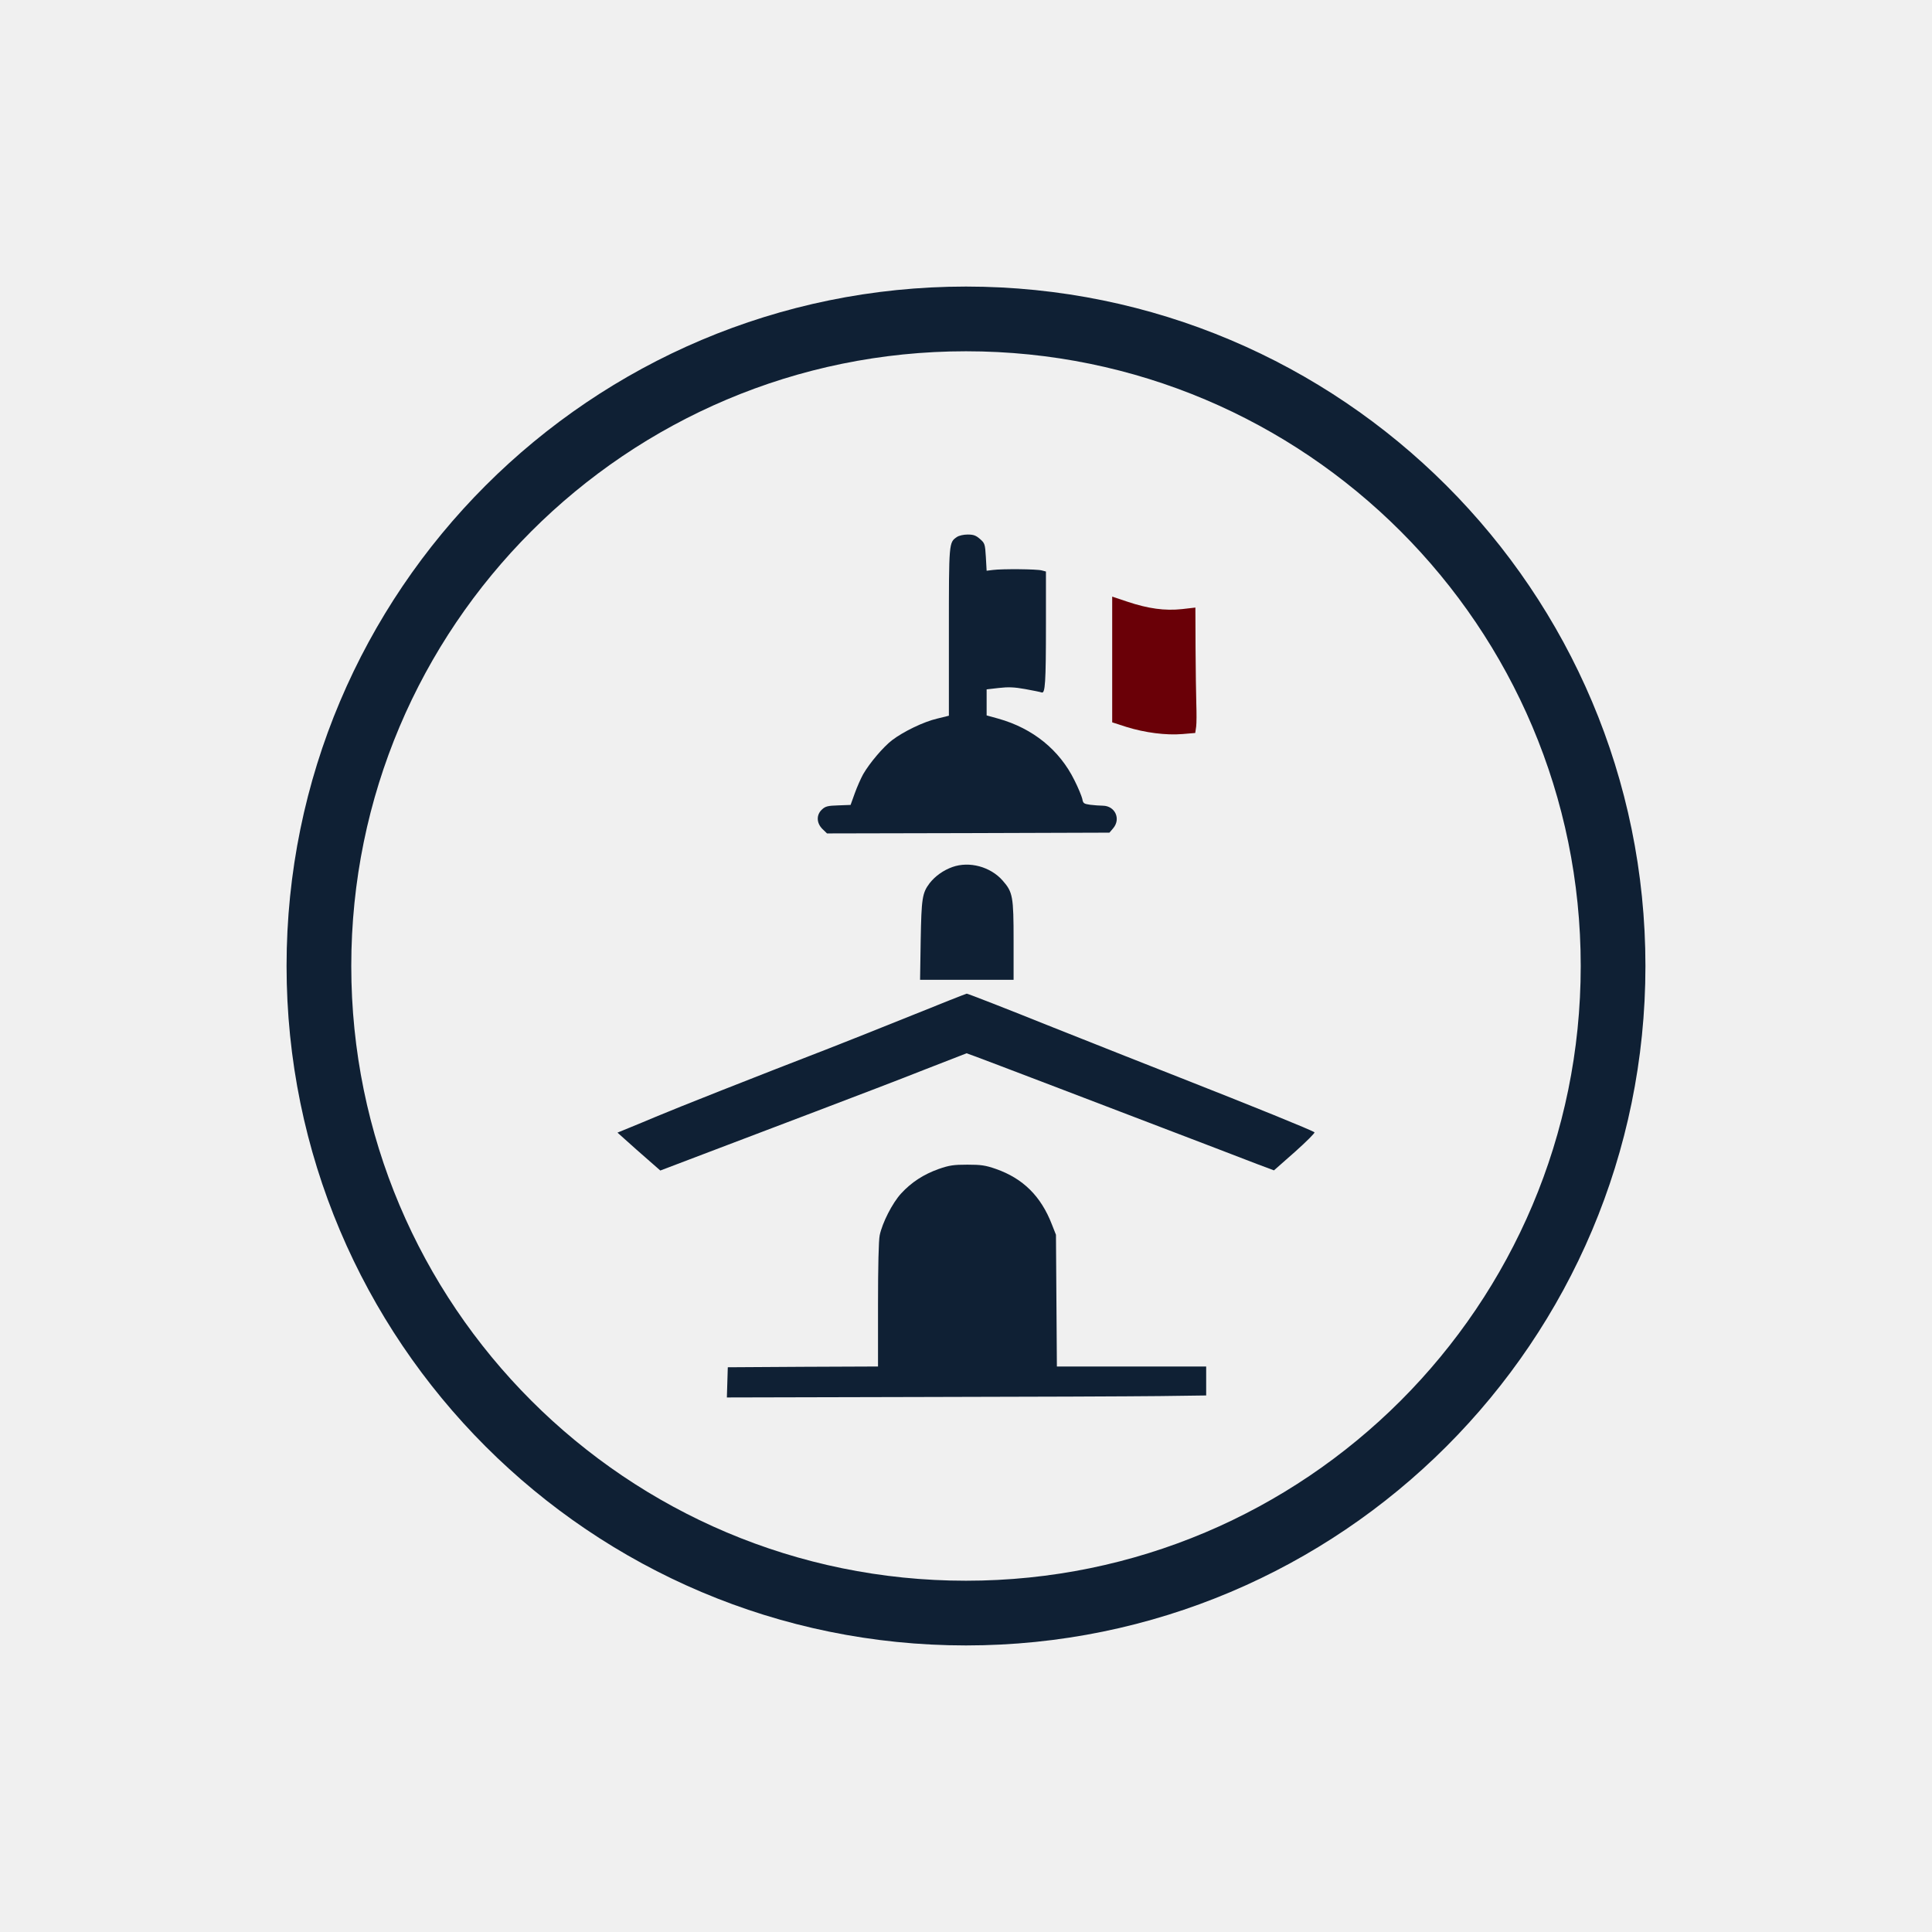
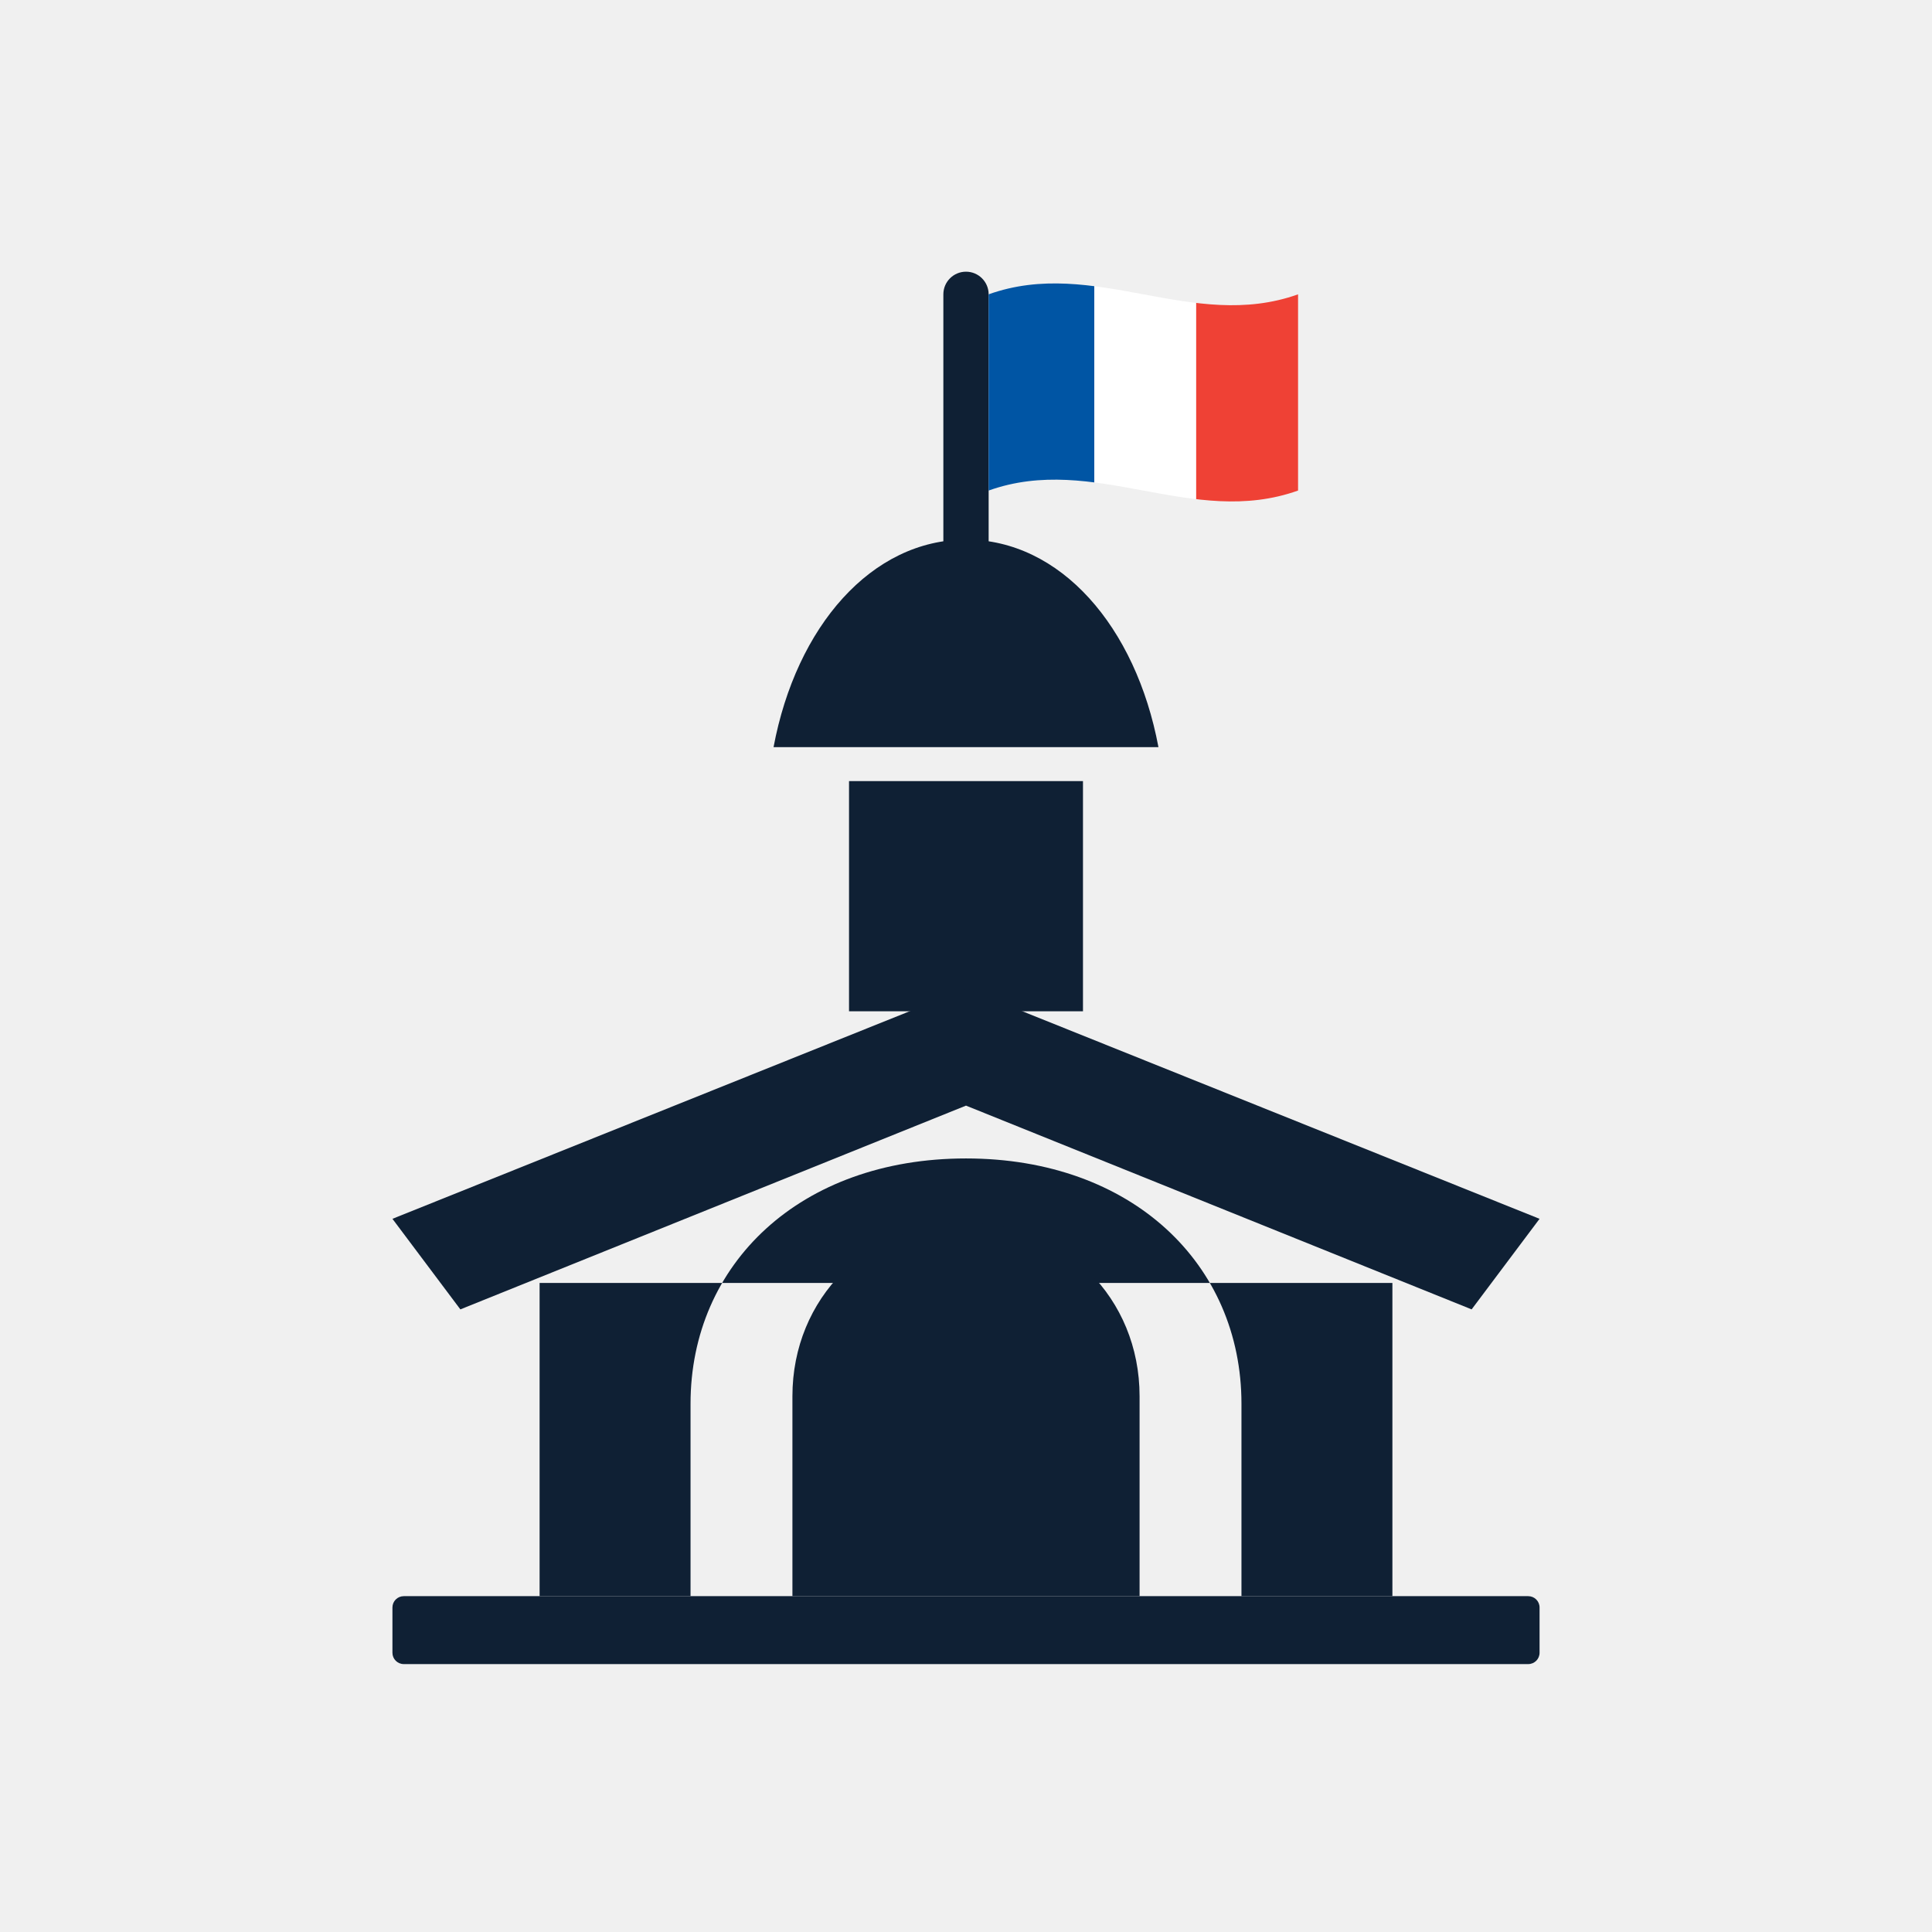
- <svg xmlns="http://www.w3.org/2000/svg" version="1.0" width="1254pt" height="1254pt" viewBox="0 0 1254 1254" preserveAspectRatio="xMidYMid meet">
-   <circle cx="627" cy="627" r="420" fill="none" stroke="#0F2034" stroke-width="42" />
-   <g transform="translate(-23.11,-4.05) translate(0,1254) scale(0.1,-0.1)" fill="#0F2034" stroke="none">
-     <path d="M6442 9014 c-52 -36 -52 -31 -52 -617 l0 -543 -77 -19 c-86 -20 -217 -83 -292 -140 -56 -43 -144 -146 -187 -220 -15 -27 -40 -83 -55 -125 l-27 -75 -80 -3 c-68 -2 -84 -6 -106 -27 -37 -34 -36 -87 3 -126 l30 -29 916 2 917 3 24 28 c52 61 13 146 -67 147 -20 0 -57 3 -82 6 -41 6 -46 9 -51 38 -4 17 -26 72 -51 121 -97 197 -270 337 -494 400 l-76 21 0 84 0 85 78 9 c61 7 100 6 172 -7 50 -9 99 -19 107 -22 23 -9 28 61 28 442 l0 343 -27 7 c-31 9 -256 11 -318 3 l-40 -5 -5 89 c-5 84 -7 90 -38 117 -26 23 -42 29 -80 29 -27 0 -57 -7 -70 -16z" />
-     <path fill="#6a0007" d="M7450 8219 l0 -408 93 -30 c119 -37 256 -55 363 -46 l83 7 6 41 c3 23 3 89 1 147 -2 58 -4 222 -5 365 l-1 261 -87 -10 c-111 -12 -220 3 -354 48 l-99 33 0 -408z" />
-     <path d="M6413 6872 c-59 -21 -112 -59 -148 -105 -48 -64 -53 -97 -58 -371 l-4 -256 304 0 303 0 0 253 c0 288 -5 316 -71 391 -79 90 -216 127 -326 88z" />
-     <path d="M6150 5909 c-190 -77 -433 -173 -540 -215 -489 -189 -987 -386 -1122 -443 -51 -21 -128 -54 -171 -71 l-78 -32 58 -52 c32 -29 94 -84 139 -123 l81 -71 284 108 c156 59 482 183 724 275 242 92 562 214 710 273 l270 105 55 -20 c45 -16 891 -339 1560 -595 85 -33 206 -79 268 -103 l112 -42 136 120 c74 66 131 123 127 127 -15 13 -410 173 -873 355 -151 59 -522 206 -824 326 -301 121 -553 219 -560 219 -6 -1 -166 -64 -356 -141z" />
-     <path d="M6324 4912 c-98 -35 -177 -86 -244 -159 -57 -62 -122 -190 -139 -271 -7 -33 -11 -203 -11 -452 l0 -400 -487 -2 -488 -3 -3 -98 -3 -98 1253 3 c689 1 1389 4 1556 6 l302 4 0 94 0 94 -484 0 -485 0 -3 428 -3 427 -26 66 c-71 184 -187 299 -363 361 -69 24 -97 28 -186 28 -89 0 -117 -4 -186 -28z" />
+ <svg xmlns="http://www.w3.org/2000/svg" viewBox="0 0 512 512" width="512" height="512">
+   <defs>
+     <clipPath id="flagShape">
+       <path d="M262 78 C290 68 316 88 344 78 V130 C316 140 290 120 262 130 Z" />
+     </clipPath>
+   </defs>
+   <g fill="#0F2034">
+     <rect x="250" y="72" width="12" height="94" rx="6" />
+     <path d="M205 198 C211 166 231 143 256 143 C281 143 301 166 307 198 Z" />
+     <path d="M225 207 H287 V268 H225 Z" />
+     <path d="M104 323 L256 262 L408 323 L390 347 L256 293 L122 347 Z" />
+     <path d="M143 340 H369 V423 H329 V372 C329 335 300 307 256 307 C212 307 183 335 183 372 V423 H143 Z" />
+     <path d="M210 423 V370 C210 344 230 324 256 324 C282 324 302 344 302 370 V423 Z" />
+     <rect x="104" y="423" width="304" height="18" rx="3" />
+   </g>
+   <g clip-path="url(#flagShape)">
+     <rect x="262" y="74" width="28" height="62" fill="#0055A4" />
+     <rect x="290" y="74" width="27" height="62" fill="#FFFFFF" />
+     <rect x="317" y="74" width="27" height="62" fill="#EF4135" />
  </g>
</svg>
